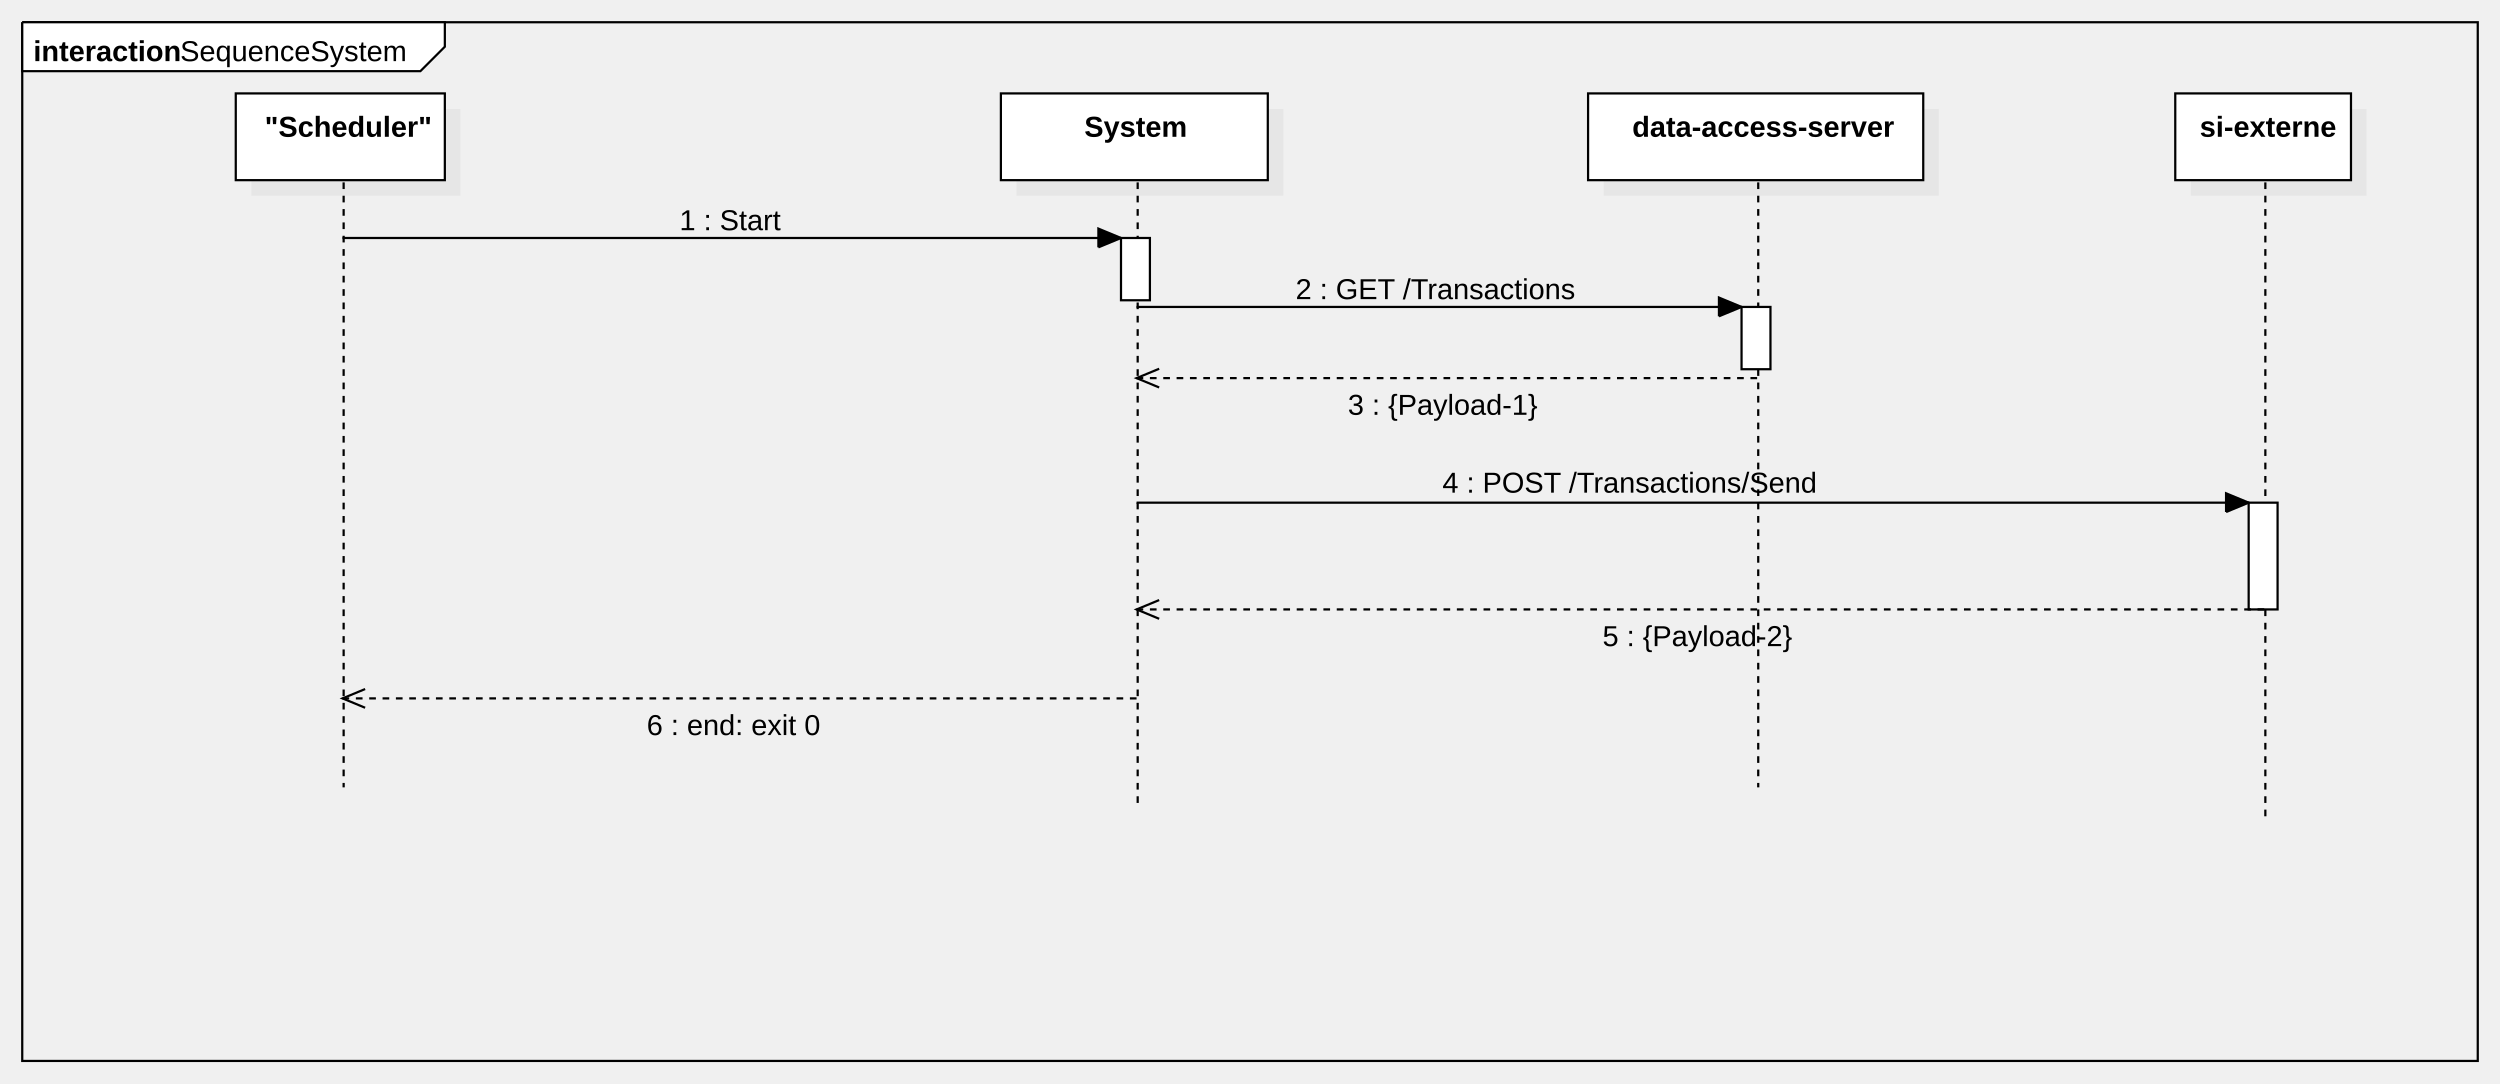
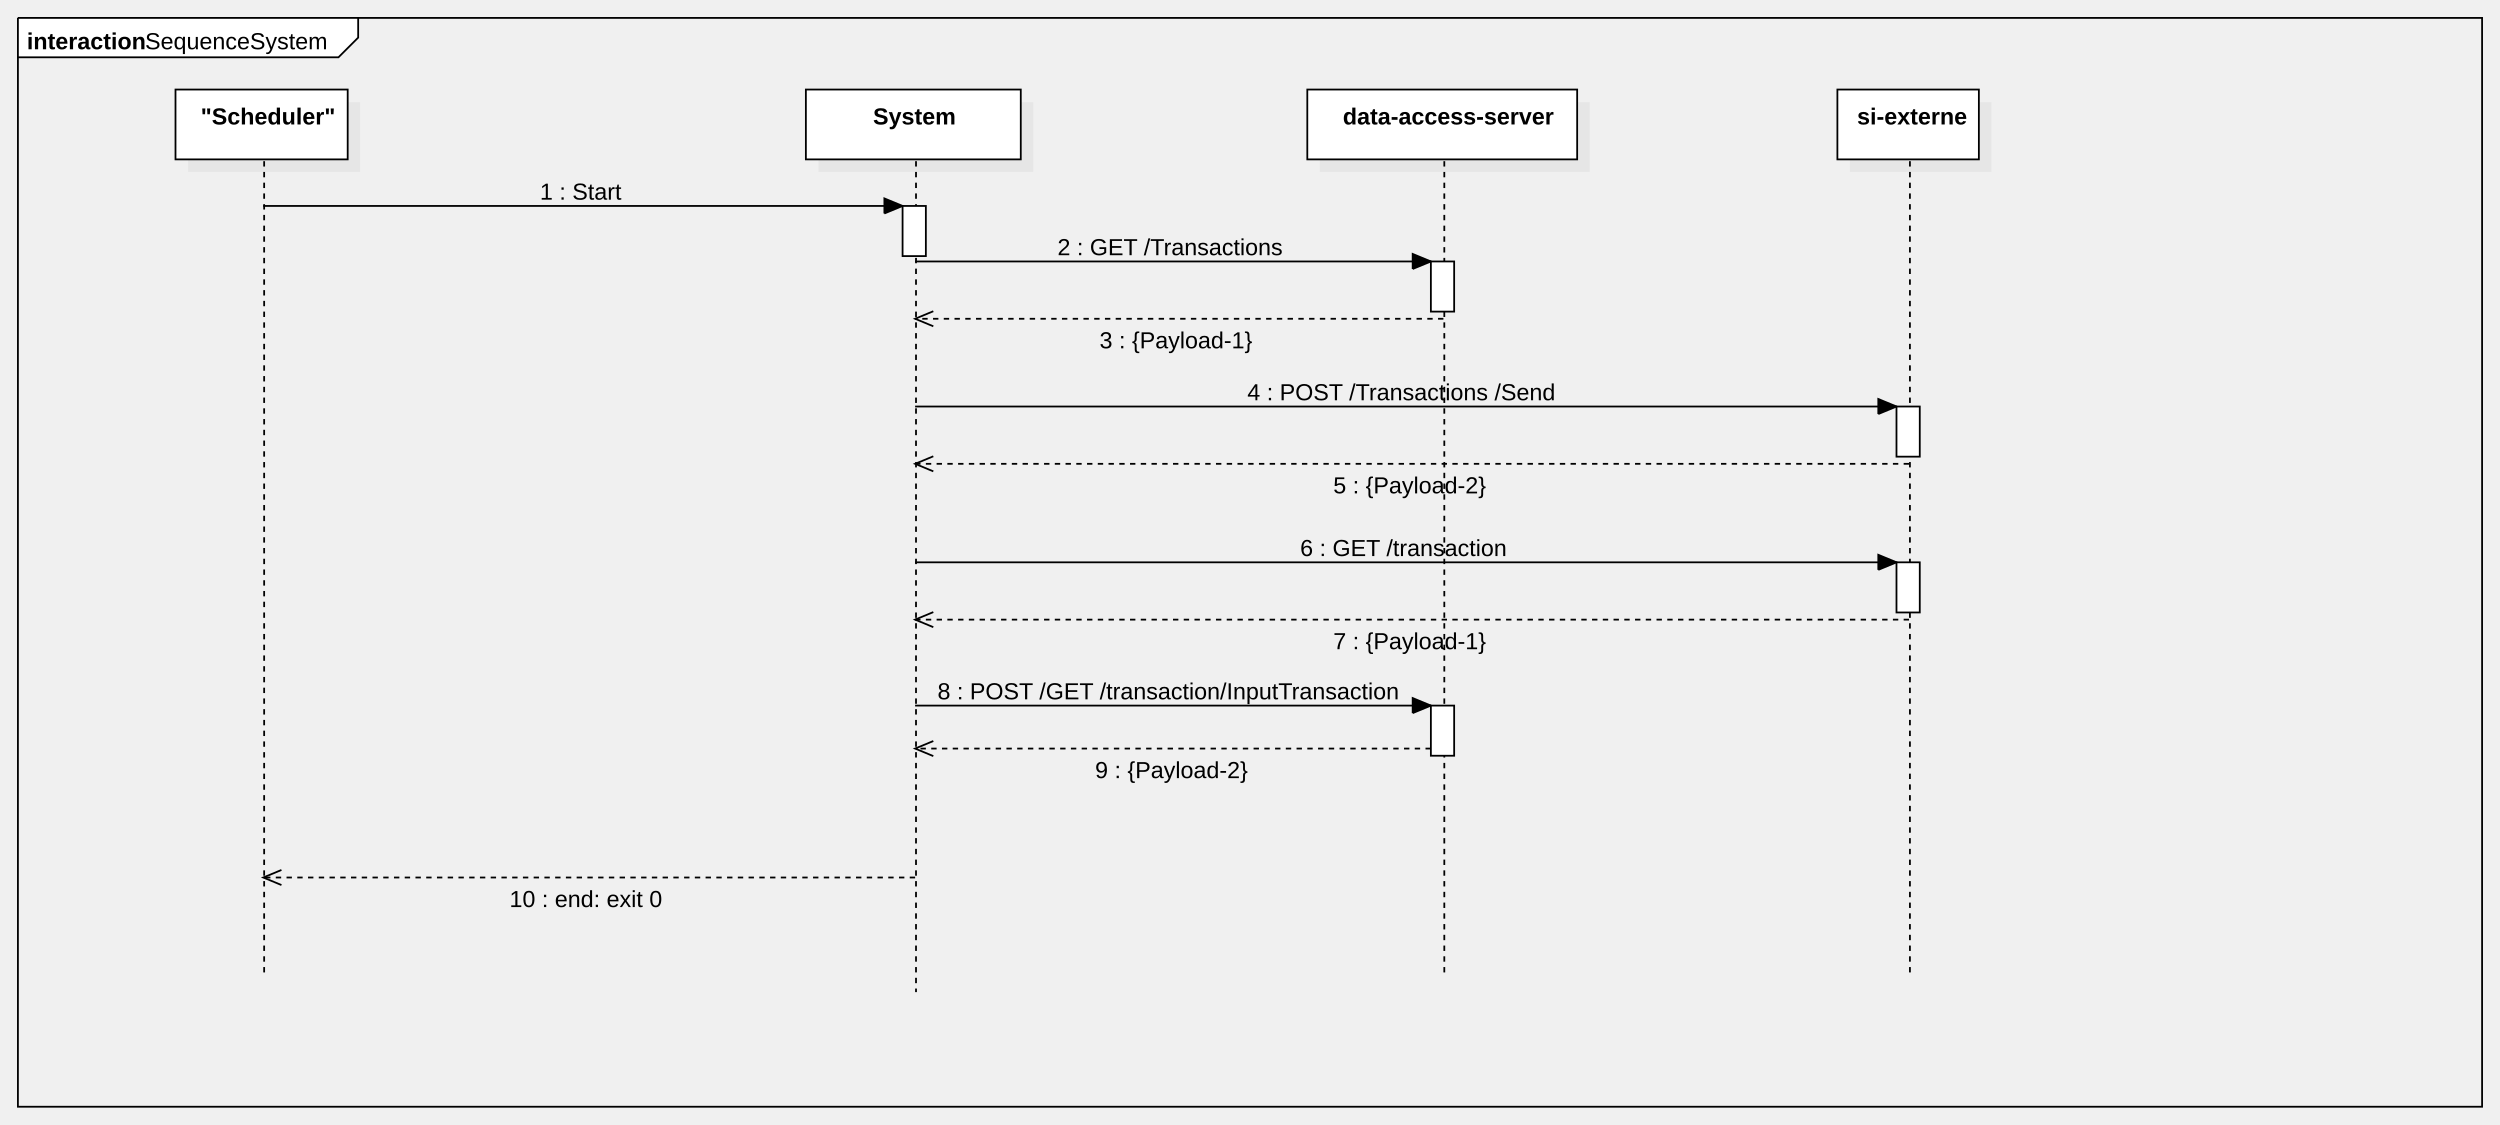
- <svg xmlns="http://www.w3.org/2000/svg" version="1.1" width="1124" height="487">
+ <svg xmlns="http://www.w3.org/2000/svg" version="1.1" width="1396" height="628">
  <defs />
  <g>
-     <g transform="translate(-54,2) scale(1,1)">
-       <path fill="none" stroke="#000000" d="M 64 8 L 1168 8 L 1168 475 L 64 475 L 64 8" stroke-miterlimit="10" />
-     </g>
-     <g transform="translate(-54,2) scale(1,1)">
-       <path fill="#ffffff" stroke="none" d="M 64 8 L 64 30 L 243 30 L 254 19 L 254 8 L 64 8" />
-     </g>
-     <g transform="translate(-54,2) scale(1,1)">
-       <path fill="none" stroke="#000000" d="M 64 8 L 64 30 L 243 30 L 254 19 L 254 8 L 64 8 L 64 8" stroke-miterlimit="10" />
-     </g>
-     <g transform="translate(-54,2) scale(1,1)">
-       <g>
-         <path fill="none" stroke="none" />
-         <text fill="#000000" stroke="none" font-family="Arial" font-size="13px" font-style="normal" font-weight="normal" text-decoration="none" x="135" y="25.5">SequenceSystem</text>
-       </g>
-     </g>
-     <g transform="translate(-54,2) scale(1,1)">
-       <g>
-         <path fill="none" stroke="none" />
-         <text fill="#000000" stroke="none" font-family="Arial" font-size="13px" font-style="normal" font-weight="bold" text-decoration="none" x="69" y="25.5">interaction</text>
-       </g>
-     </g>
-     <g transform="translate(-54,2) scale(1,1)">
-       <rect fill="#C0C0C0" stroke="none" x="511" y="47" width="120" height="39" opacity="0.2" />
-     </g>
-     <g transform="translate(-54,2) scale(1,1)">
-       <rect fill="#ffffff" stroke="none" x="504" y="40" width="120" height="39" />
-     </g>
-     <g transform="translate(-54,2) scale(1,1)">
-       <path fill="none" stroke="#000000" d="M 504 40 L 624 40 L 624 79 L 504 79 L 504 40 Z Z" stroke-miterlimit="10" />
-     </g>
-     <g transform="translate(-54,2) scale(1,1)">
-       <g>
-         <path fill="none" stroke="none" />
-         <text fill="#000000" stroke="none" font-family="Arial" font-size="13px" font-style="normal" font-weight="bold" text-decoration="none" x="541.5" y="59.5">System</text>
-       </g>
-     </g>
-     <g transform="translate(-54,2) scale(1,1)">
-       <path fill="none" stroke="#000000" d="M 565.5 80 L 565.5 360" stroke-miterlimit="10" stroke-dasharray="3" />
-     </g>
-     <g transform="translate(-54,2) scale(1,1)">
-       <rect fill="#C0C0C0" stroke="none" x="775" y="47" width="150.688" height="39" opacity="0.2" />
-     </g>
-     <g transform="translate(-54,2) scale(1,1)">
-       <rect fill="#ffffff" stroke="none" x="768" y="40" width="150.688" height="39" />
-     </g>
-     <g transform="translate(-54,2) scale(1,1)">
-       <path fill="none" stroke="#000000" d="M 768 40 L 918.688 40 L 918.688 79 L 768 79 L 768 40 Z Z" stroke-miterlimit="10" />
-     </g>
-     <g transform="translate(-54,2) scale(1,1)">
-       <g>
-         <path fill="none" stroke="none" />
-         <text fill="#000000" stroke="none" font-family="Arial" font-size="13px" font-style="normal" font-weight="bold" text-decoration="none" x="787.844" y="59.5">data-access-server</text>
-       </g>
-     </g>
-     <g transform="translate(-54,2) scale(1,1)">
-       <path fill="none" stroke="#000000" d="M 844.5 80 L 844.5 352" stroke-miterlimit="10" stroke-dasharray="3" />
-     </g>
-     <g transform="translate(-54,2) scale(1,1)">
-       <rect fill="#C0C0C0" stroke="none" x="167" y="47" width="94" height="39" opacity="0.2" />
-     </g>
-     <g transform="translate(-54,2) scale(1,1)">
-       <rect fill="#ffffff" stroke="none" x="160" y="40" width="94" height="39" />
-     </g>
-     <g transform="translate(-54,2) scale(1,1)">
-       <path fill="none" stroke="#000000" d="M 160 40 L 254 40 L 254 79 L 160 79 L 160 40 Z Z" stroke-miterlimit="10" />
-     </g>
-     <g transform="translate(-54,2) scale(1,1)">
-       <g>
-         <path fill="none" stroke="none" />
-         <text fill="#000000" stroke="none" font-family="Arial" font-size="13px" font-style="normal" font-weight="bold" text-decoration="none" x="173" y="59.5">"Scheduler"</text>
-       </g>
-     </g>
-     <g transform="translate(-54,2) scale(1,1)">
-       <path fill="none" stroke="#000000" d="M 208.5 80 L 208.5 352" stroke-miterlimit="10" stroke-dasharray="3" />
-     </g>
-     <g transform="translate(-54,2) scale(1,1)">
-       <rect fill="#C0C0C0" stroke="none" x="1039" y="47" width="79" height="39" opacity="0.2" />
-     </g>
-     <g transform="translate(-54,2) scale(1,1)">
-       <rect fill="#ffffff" stroke="none" x="1032" y="40" width="79" height="39" />
-     </g>
-     <g transform="translate(-54,2) scale(1,1)">
-       <path fill="none" stroke="#000000" d="M 1032 40 L 1111 40 L 1111 79 L 1032 79 L 1032 40 Z Z" stroke-miterlimit="10" />
-     </g>
-     <g transform="translate(-54,2) scale(1,1)">
-       <g>
-         <path fill="none" stroke="none" />
-         <text fill="#000000" stroke="none" font-family="Arial" font-size="13px" font-style="normal" font-weight="bold" text-decoration="none" x="1043" y="59.5">si-externe</text>
-       </g>
-     </g>
-     <g transform="translate(-54,2) scale(1,1)">
-       <path fill="none" stroke="#000000" d="M 1072.5 80 L 1072.5 368" stroke-miterlimit="10" stroke-dasharray="3" />
-     </g>
-     <g transform="translate(-54,2) scale(1,1)">
-       <path fill="none" stroke="#000000" d="M 208 105 L 558 105" stroke-miterlimit="10" />
-     </g>
-     <g transform="translate(-54,2) scale(1,1)">
-       <path fill="#000000" stroke="none" d="M 547.837 109.21 L 558 105 L 547.837 100.79" />
-     </g>
-     <g transform="translate(-54,2) scale(1,1)">
-       <path fill="none" stroke="#000000" d="M 547.837 109.21 L 558 105 L 547.837 100.79 L 547.837 109.21" stroke-miterlimit="10" />
-     </g>
-     <g transform="translate(-54,2) scale(1,1)">
-       <g>
-         <path fill="none" stroke="none" />
-         <text fill="#000000" stroke="none" font-family="Arial" font-size="13px" font-style="normal" font-weight="normal" text-decoration="none" x="359.5" y="101.5">1 : Start</text>
-       </g>
-     </g>
-     <g transform="translate(-54,2) scale(1,1)">
-       <rect fill="#ffffff" stroke="none" x="558" y="105" width="13" height="28" />
-     </g>
-     <g transform="translate(-54,2) scale(1,1)">
-       <path fill="none" stroke="#000000" d="M 558 105 L 571 105 L 571 133 L 558 133 L 558 105 Z Z" stroke-miterlimit="10" />
-     </g>
-     <g transform="translate(-54,2) scale(1,1)">
-       <path fill="none" stroke="#000000" d="M 565 136 L 837 136" stroke-miterlimit="10" />
-     </g>
-     <g transform="translate(-54,2) scale(1,1)">
-       <path fill="#000000" stroke="none" d="M 826.837 140.21 L 837 136 L 826.837 131.79" />
-     </g>
-     <g transform="translate(-54,2) scale(1,1)">
-       <path fill="none" stroke="#000000" d="M 826.837 140.21 L 837 136 L 826.837 131.79 L 826.837 140.21" stroke-miterlimit="10" />
-     </g>
-     <g transform="translate(-54,2) scale(1,1)">
-       <g>
-         <path fill="none" stroke="none" />
-         <text fill="#000000" stroke="none" font-family="Arial" font-size="13px" font-style="normal" font-weight="normal" text-decoration="none" x="636.5" y="132.5">2 : GET /Transactions</text>
-       </g>
-     </g>
-     <g transform="translate(-54,2) scale(1,1)">
-       <rect fill="#ffffff" stroke="none" x="837" y="136" width="13" height="28" />
-     </g>
-     <g transform="translate(-54,2) scale(1,1)">
-       <path fill="none" stroke="#000000" d="M 837 136 L 850 136 L 850 164 L 837 164 L 837 136 Z Z" stroke-miterlimit="10" />
-     </g>
-     <g transform="translate(-54,2) scale(1,1)">
-       <path fill="none" stroke="#000000" d="M 844 168 L 565 168" stroke-miterlimit="10" stroke-dasharray="3" />
-     </g>
-     <g transform="translate(-54,2) scale(1,1)">
-       <path fill="none" stroke="#000000" d="M 575.163 163.79 L 565 168 L 575.163 172.21" stroke-miterlimit="10" />
-     </g>
-     <g transform="translate(-54,2) scale(1,1)">
-       <g>
-         <path fill="none" stroke="none" />
-         <text fill="#000000" stroke="none" font-family="Arial" font-size="13px" font-style="normal" font-weight="normal" text-decoration="none" x="660" y="184.5">3 : {Payload-1}</text>
-       </g>
-     </g>
-     <g transform="translate(-54,2) scale(1,1)">
-       <path fill="none" stroke="#000000" d="M 565 224 L 1065 224" stroke-miterlimit="10" />
-     </g>
-     <g transform="translate(-54,2) scale(1,1)">
-       <path fill="#000000" stroke="none" d="M 1054.837 228.21 L 1065 224 L 1054.837 219.79" />
-     </g>
-     <g transform="translate(-54,2) scale(1,1)">
-       <path fill="none" stroke="#000000" d="M 1054.837 228.21 L 1065 224 L 1054.837 219.79 L 1054.837 228.21" stroke-miterlimit="10" />
-     </g>
-     <g transform="translate(-54,2) scale(1,1)">
-       <g>
-         <path fill="none" stroke="none" />
-         <text fill="#000000" stroke="none" font-family="Arial" font-size="13px" font-style="normal" font-weight="normal" text-decoration="none" x="702.5" y="219.5">4 : POST /Transactions/Send</text>
-       </g>
-     </g>
-     <g transform="translate(-54,2) scale(1,1)">
-       <rect fill="#ffffff" stroke="none" x="1065" y="224" width="13" height="48" />
-     </g>
-     <g transform="translate(-54,2) scale(1,1)">
-       <path fill="none" stroke="#000000" d="M 1065 224 L 1078 224 L 1078 272 L 1065 272 L 1065 224 Z Z" stroke-miterlimit="10" />
-     </g>
-     <g transform="translate(-54,2) scale(1,1)">
-       <path fill="none" stroke="#000000" d="M 1072 272 L 565 272" stroke-miterlimit="10" stroke-dasharray="3" />
-     </g>
-     <g transform="translate(-54,2) scale(1,1)">
-       <path fill="none" stroke="#000000" d="M 575.163 267.79 L 565 272 L 575.163 276.21" stroke-miterlimit="10" />
-     </g>
-     <g transform="translate(-54,2) scale(1,1)">
-       <g>
-         <path fill="none" stroke="none" />
-         <text fill="#000000" stroke="none" font-family="Arial" font-size="13px" font-style="normal" font-weight="normal" text-decoration="none" x="774.5" y="288.5">5 : {Payload-2}</text>
-       </g>
-     </g>
-     <g transform="translate(-54,2) scale(1,1)">
-       <path fill="none" stroke="#000000" d="M 565 312 L 208 312" stroke-miterlimit="10" stroke-dasharray="3" />
-     </g>
-     <g transform="translate(-54,2) scale(1,1)">
-       <path fill="none" stroke="#000000" d="M 218.163 307.79 L 208 312 L 218.163 316.21" stroke-miterlimit="10" />
-     </g>
-     <g transform="translate(-54,2) scale(1,1)">
-       <g>
-         <path fill="none" stroke="none" />
-         <text fill="#000000" stroke="none" font-family="Arial" font-size="13px" font-style="normal" font-weight="normal" text-decoration="none" x="344.776" y="328.5">6 : end: exit 0</text>
+     <g transform="translate(-62,10) scale(1,1)">
+       <path fill="none" stroke="#000000" d="M 72 0 L 1448 0 L 1448 608 L 72 608 L 72 0" stroke-miterlimit="10" />
+     </g>
+     <g transform="translate(-62,10) scale(1,1)">
+       <path fill="#ffffff" stroke="none" d="M 72 0 L 72 22 L 251 22 L 262 11 L 262 0 L 72 0" />
+     </g>
+     <g transform="translate(-62,10) scale(1,1)">
+       <path fill="none" stroke="#000000" d="M 72 0 L 72 22 L 251 22 L 262 11 L 262 0 L 72 0 L 72 0" stroke-miterlimit="10" />
+     </g>
+     <g transform="translate(-62,10) scale(1,1)">
+       <g>
+         <path fill="none" stroke="none" />
+         <text fill="#000000" stroke="none" font-family="Arial" font-size="13px" font-style="normal" font-weight="normal" text-decoration="none" x="143" y="17.5">SequenceSystem</text>
+       </g>
+     </g>
+     <g transform="translate(-62,10) scale(1,1)">
+       <g>
+         <path fill="none" stroke="none" />
+         <text fill="#000000" stroke="none" font-family="Arial" font-size="13px" font-style="normal" font-weight="bold" text-decoration="none" x="77" y="17.5">interaction</text>
+       </g>
+     </g>
+     <g transform="translate(-62,10) scale(1,1)">
+       <rect fill="#C0C0C0" stroke="none" x="519" y="47" width="120" height="39" opacity="0.2" />
+     </g>
+     <g transform="translate(-62,10) scale(1,1)">
+       <rect fill="#ffffff" stroke="none" x="512" y="40" width="120" height="39" />
+     </g>
+     <g transform="translate(-62,10) scale(1,1)">
+       <path fill="none" stroke="#000000" d="M 512 40 L 632 40 L 632 79 L 512 79 L 512 40 Z Z" stroke-miterlimit="10" />
+     </g>
+     <g transform="translate(-62,10) scale(1,1)">
+       <g>
+         <path fill="none" stroke="none" />
+         <text fill="#000000" stroke="none" font-family="Arial" font-size="13px" font-style="normal" font-weight="bold" text-decoration="none" x="549.5" y="59.5">System</text>
+       </g>
+     </g>
+     <g transform="translate(-62,10) scale(1,1)">
+       <path fill="none" stroke="#000000" d="M 573.5 80 L 573.5 544" stroke-miterlimit="10" stroke-dasharray="3" />
+     </g>
+     <g transform="translate(-62,10) scale(1,1)">
+       <rect fill="#C0C0C0" stroke="none" x="799" y="47" width="150.688" height="39" opacity="0.2" />
+     </g>
+     <g transform="translate(-62,10) scale(1,1)">
+       <rect fill="#ffffff" stroke="none" x="792" y="40" width="150.688" height="39" />
+     </g>
+     <g transform="translate(-62,10) scale(1,1)">
+       <path fill="none" stroke="#000000" d="M 792 40 L 942.688 40 L 942.688 79 L 792 79 L 792 40 Z Z" stroke-miterlimit="10" />
+     </g>
+     <g transform="translate(-62,10) scale(1,1)">
+       <g>
+         <path fill="none" stroke="none" />
+         <text fill="#000000" stroke="none" font-family="Arial" font-size="13px" font-style="normal" font-weight="bold" text-decoration="none" x="811.844" y="59.5">data-access-server</text>
+       </g>
+     </g>
+     <g transform="translate(-62,10) scale(1,1)">
+       <path fill="none" stroke="#000000" d="M 868.5 80 L 868.5 536" stroke-miterlimit="10" stroke-dasharray="3" />
+     </g>
+     <g transform="translate(-62,10) scale(1,1)">
+       <rect fill="#C0C0C0" stroke="none" x="167" y="47" width="96.149" height="39" opacity="0.2" />
+     </g>
+     <g transform="translate(-62,10) scale(1,1)">
+       <rect fill="#ffffff" stroke="none" x="160" y="40" width="96.149" height="39" />
+     </g>
+     <g transform="translate(-62,10) scale(1,1)">
+       <path fill="none" stroke="#000000" d="M 160 40 L 256.149 40 L 256.149 79 L 160 79 L 160 40 Z Z" stroke-miterlimit="10" />
+     </g>
+     <g transform="translate(-62,10) scale(1,1)">
+       <g>
+         <path fill="none" stroke="none" />
+         <text fill="#000000" stroke="none" font-family="Arial" font-size="13px" font-style="normal" font-weight="bold" text-decoration="none" x="174.075" y="59.5">"Scheduler"</text>
+       </g>
+     </g>
+     <g transform="translate(-62,10) scale(1,1)">
+       <path fill="none" stroke="#000000" d="M 209.5 80 L 209.5 536" stroke-miterlimit="10" stroke-dasharray="3" />
+     </g>
+     <g transform="translate(-62,10) scale(1,1)">
+       <rect fill="#C0C0C0" stroke="none" x="1095" y="47" width="79" height="39" opacity="0.2" />
+     </g>
+     <g transform="translate(-62,10) scale(1,1)">
+       <rect fill="#ffffff" stroke="none" x="1088" y="40" width="79" height="39" />
+     </g>
+     <g transform="translate(-62,10) scale(1,1)">
+       <path fill="none" stroke="#000000" d="M 1088 40 L 1167 40 L 1167 79 L 1088 79 L 1088 40 Z Z" stroke-miterlimit="10" />
+     </g>
+     <g transform="translate(-62,10) scale(1,1)">
+       <g>
+         <path fill="none" stroke="none" />
+         <text fill="#000000" stroke="none" font-family="Arial" font-size="13px" font-style="normal" font-weight="bold" text-decoration="none" x="1099" y="59.5">si-externe</text>
+       </g>
+     </g>
+     <g transform="translate(-62,10) scale(1,1)">
+       <path fill="none" stroke="#000000" d="M 1128.5 80 L 1128.5 536" stroke-miterlimit="10" stroke-dasharray="3" />
+     </g>
+     <g transform="translate(-62,10) scale(1,1)">
+       <path fill="none" stroke="#000000" d="M 209 105 L 566 105" stroke-miterlimit="10" />
+     </g>
+     <g transform="translate(-62,10) scale(1,1)">
+       <path fill="#000000" stroke="none" d="M 555.837 109.21 L 566 105 L 555.837 100.79" />
+     </g>
+     <g transform="translate(-62,10) scale(1,1)">
+       <path fill="none" stroke="#000000" d="M 555.837 109.21 L 566 105 L 555.837 100.79 L 555.837 109.21" stroke-miterlimit="10" />
+     </g>
+     <g transform="translate(-62,10) scale(1,1)">
+       <g>
+         <path fill="none" stroke="none" />
+         <text fill="#000000" stroke="none" font-family="Arial" font-size="13px" font-style="normal" font-weight="normal" text-decoration="none" x="363.5" y="101.5">1 : Start</text>
+       </g>
+     </g>
+     <g transform="translate(-62,10) scale(1,1)">
+       <rect fill="#ffffff" stroke="none" x="566" y="105" width="13" height="28" />
+     </g>
+     <g transform="translate(-62,10) scale(1,1)">
+       <path fill="none" stroke="#000000" d="M 566 105 L 579 105 L 579 133 L 566 133 L 566 105 Z Z" stroke-miterlimit="10" />
+     </g>
+     <g transform="translate(-62,10) scale(1,1)">
+       <path fill="none" stroke="#000000" d="M 573 136 L 861 136" stroke-miterlimit="10" />
+     </g>
+     <g transform="translate(-62,10) scale(1,1)">
+       <path fill="#000000" stroke="none" d="M 850.837 140.21 L 861 136 L 850.837 131.79" />
+     </g>
+     <g transform="translate(-62,10) scale(1,1)">
+       <path fill="none" stroke="#000000" d="M 850.837 140.21 L 861 136 L 850.837 131.79 L 850.837 140.21" stroke-miterlimit="10" />
+     </g>
+     <g transform="translate(-62,10) scale(1,1)">
+       <g>
+         <path fill="none" stroke="none" />
+         <text fill="#000000" stroke="none" font-family="Arial" font-size="13px" font-style="normal" font-weight="normal" text-decoration="none" x="652.5" y="132.5">2 : GET /Transactions</text>
+       </g>
+     </g>
+     <g transform="translate(-62,10) scale(1,1)">
+       <rect fill="#ffffff" stroke="none" x="861" y="136" width="13" height="28" />
+     </g>
+     <g transform="translate(-62,10) scale(1,1)">
+       <path fill="none" stroke="#000000" d="M 861 136 L 874 136 L 874 164 L 861 164 L 861 136 Z Z" stroke-miterlimit="10" />
+     </g>
+     <g transform="translate(-62,10) scale(1,1)">
+       <path fill="none" stroke="#000000" d="M 868 168 L 573 168" stroke-miterlimit="10" stroke-dasharray="3" />
+     </g>
+     <g transform="translate(-62,10) scale(1,1)">
+       <path fill="none" stroke="#000000" d="M 583.163 163.79 L 573 168 L 583.163 172.21" stroke-miterlimit="10" />
+     </g>
+     <g transform="translate(-62,10) scale(1,1)">
+       <g>
+         <path fill="none" stroke="none" />
+         <text fill="#000000" stroke="none" font-family="Arial" font-size="13px" font-style="normal" font-weight="normal" text-decoration="none" x="676" y="184.5">3 : {Payload-1}</text>
+       </g>
+     </g>
+     <g transform="translate(-62,10) scale(1,1)">
+       <path fill="none" stroke="#000000" d="M 573 217 L 1121 217" stroke-miterlimit="10" />
+     </g>
+     <g transform="translate(-62,10) scale(1,1)">
+       <path fill="#000000" stroke="none" d="M 1110.837 221.21 L 1121 217 L 1110.837 212.79" />
+     </g>
+     <g transform="translate(-62,10) scale(1,1)">
+       <path fill="none" stroke="#000000" d="M 1110.837 221.21 L 1121 217 L 1110.837 212.79 L 1110.837 221.21" stroke-miterlimit="10" />
+     </g>
+     <g transform="translate(-62,10) scale(1,1)">
+       <g>
+         <path fill="none" stroke="none" />
+         <text fill="#000000" stroke="none" font-family="Arial" font-size="13px" font-style="normal" font-weight="normal" text-decoration="none" x="758.5" y="213.5">4 : POST /Transactions /Send</text>
+       </g>
+     </g>
+     <g transform="translate(-62,10) scale(1,1)">
+       <rect fill="#ffffff" stroke="none" x="1121" y="217" width="13" height="28" />
+     </g>
+     <g transform="translate(-62,10) scale(1,1)">
+       <path fill="none" stroke="#000000" d="M 1121 217 L 1134 217 L 1134 245 L 1121 245 L 1121 217 Z Z" stroke-miterlimit="10" />
+     </g>
+     <g transform="translate(-62,10) scale(1,1)">
+       <path fill="none" stroke="#000000" d="M 1128 249 L 573 249" stroke-miterlimit="10" stroke-dasharray="3" />
+     </g>
+     <g transform="translate(-62,10) scale(1,1)">
+       <path fill="none" stroke="#000000" d="M 583.163 244.79 L 573 249 L 583.163 253.21" stroke-miterlimit="10" />
+     </g>
+     <g transform="translate(-62,10) scale(1,1)">
+       <g>
+         <path fill="none" stroke="none" />
+         <text fill="#000000" stroke="none" font-family="Arial" font-size="13px" font-style="normal" font-weight="normal" text-decoration="none" x="806.5" y="265.5">5 : {Payload-2}</text>
+       </g>
+     </g>
+     <g transform="translate(-62,10) scale(1,1)">
+       <path fill="none" stroke="#000000" d="M 573 304 L 1121 304" stroke-miterlimit="10" />
+     </g>
+     <g transform="translate(-62,10) scale(1,1)">
+       <path fill="#000000" stroke="none" d="M 1110.837 308.21 L 1121 304 L 1110.837 299.79" />
+     </g>
+     <g transform="translate(-62,10) scale(1,1)">
+       <path fill="none" stroke="#000000" d="M 1110.837 308.21 L 1121 304 L 1110.837 299.79 L 1110.837 308.21" stroke-miterlimit="10" />
+     </g>
+     <g transform="translate(-62,10) scale(1,1)">
+       <g>
+         <path fill="none" stroke="none" />
+         <text fill="#000000" stroke="none" font-family="Arial" font-size="13px" font-style="normal" font-weight="normal" text-decoration="none" x="788" y="300.5">6 : GET /transaction</text>
+       </g>
+     </g>
+     <g transform="translate(-62,10) scale(1,1)">
+       <rect fill="#ffffff" stroke="none" x="1121" y="304" width="13" height="28" />
+     </g>
+     <g transform="translate(-62,10) scale(1,1)">
+       <path fill="none" stroke="#000000" d="M 1121 304 L 1134 304 L 1134 332 L 1121 332 L 1121 304 Z Z" stroke-miterlimit="10" />
+     </g>
+     <g transform="translate(-62,10) scale(1,1)">
+       <path fill="none" stroke="#000000" d="M 1128 336 L 573 336" stroke-miterlimit="10" stroke-dasharray="3" />
+     </g>
+     <g transform="translate(-62,10) scale(1,1)">
+       <path fill="none" stroke="#000000" d="M 583.163 331.79 L 573 336 L 583.163 340.21" stroke-miterlimit="10" />
+     </g>
+     <g transform="translate(-62,10) scale(1,1)">
+       <g>
+         <path fill="none" stroke="none" />
+         <text fill="#000000" stroke="none" font-family="Arial" font-size="13px" font-style="normal" font-weight="normal" text-decoration="none" x="806.5" y="352.5">7 : {Payload-1}</text>
+       </g>
+     </g>
+     <g transform="translate(-62,10) scale(1,1)">
+       <path fill="none" stroke="#000000" d="M 573 384 L 861 384" stroke-miterlimit="10" />
+     </g>
+     <g transform="translate(-62,10) scale(1,1)">
+       <path fill="#000000" stroke="none" d="M 850.837 388.21 L 861 384 L 850.837 379.79" />
+     </g>
+     <g transform="translate(-62,10) scale(1,1)">
+       <path fill="none" stroke="#000000" d="M 850.837 388.21 L 861 384 L 850.837 379.79 L 850.837 388.21" stroke-miterlimit="10" />
+     </g>
+     <g transform="translate(-62,10) scale(1,1)">
+       <g>
+         <path fill="none" stroke="none" />
+         <text fill="#000000" stroke="none" font-family="Arial" font-size="13px" font-style="normal" font-weight="normal" text-decoration="none" x="585.5" y="380.5">8 : POST /GET /transaction/InputTransaction</text>
+       </g>
+     </g>
+     <g transform="translate(-62,10) scale(1,1)">
+       <rect fill="#ffffff" stroke="none" x="861" y="384" width="13" height="28" />
+     </g>
+     <g transform="translate(-62,10) scale(1,1)">
+       <path fill="none" stroke="#000000" d="M 861 384 L 874 384 L 874 412 L 861 412 L 861 384 Z Z" stroke-miterlimit="10" />
+     </g>
+     <g transform="translate(-62,10) scale(1,1)">
+       <path fill="none" stroke="#000000" d="M 861 408 L 573 408" stroke-miterlimit="10" stroke-dasharray="3" />
+     </g>
+     <g transform="translate(-62,10) scale(1,1)">
+       <path fill="none" stroke="#000000" d="M 583.163 403.79 L 573 408 L 583.163 412.21" stroke-miterlimit="10" />
+     </g>
+     <g transform="translate(-62,10) scale(1,1)">
+       <g>
+         <path fill="none" stroke="none" />
+         <text fill="#000000" stroke="none" font-family="Arial" font-size="13px" font-style="normal" font-weight="normal" text-decoration="none" x="673.5" y="424.5">9 : {Payload-2}</text>
+       </g>
+     </g>
+     <g transform="translate(-62,10) scale(1,1)">
+       <path fill="none" stroke="#000000" d="M 573 480 L 209 480" stroke-miterlimit="10" stroke-dasharray="3" />
+     </g>
+     <g transform="translate(-62,10) scale(1,1)">
+       <path fill="none" stroke="#000000" d="M 219.163 475.79 L 209 480 L 219.163 484.21" stroke-miterlimit="10" />
+     </g>
+     <g transform="translate(-62,10) scale(1,1)">
+       <g>
+         <path fill="none" stroke="none" />
+         <text fill="#000000" stroke="none" font-family="Arial" font-size="13px" font-style="normal" font-weight="normal" text-decoration="none" x="346.5" y="496.5">10 : end: exit 0</text>
      </g>
    </g>
  </g>
</svg>
